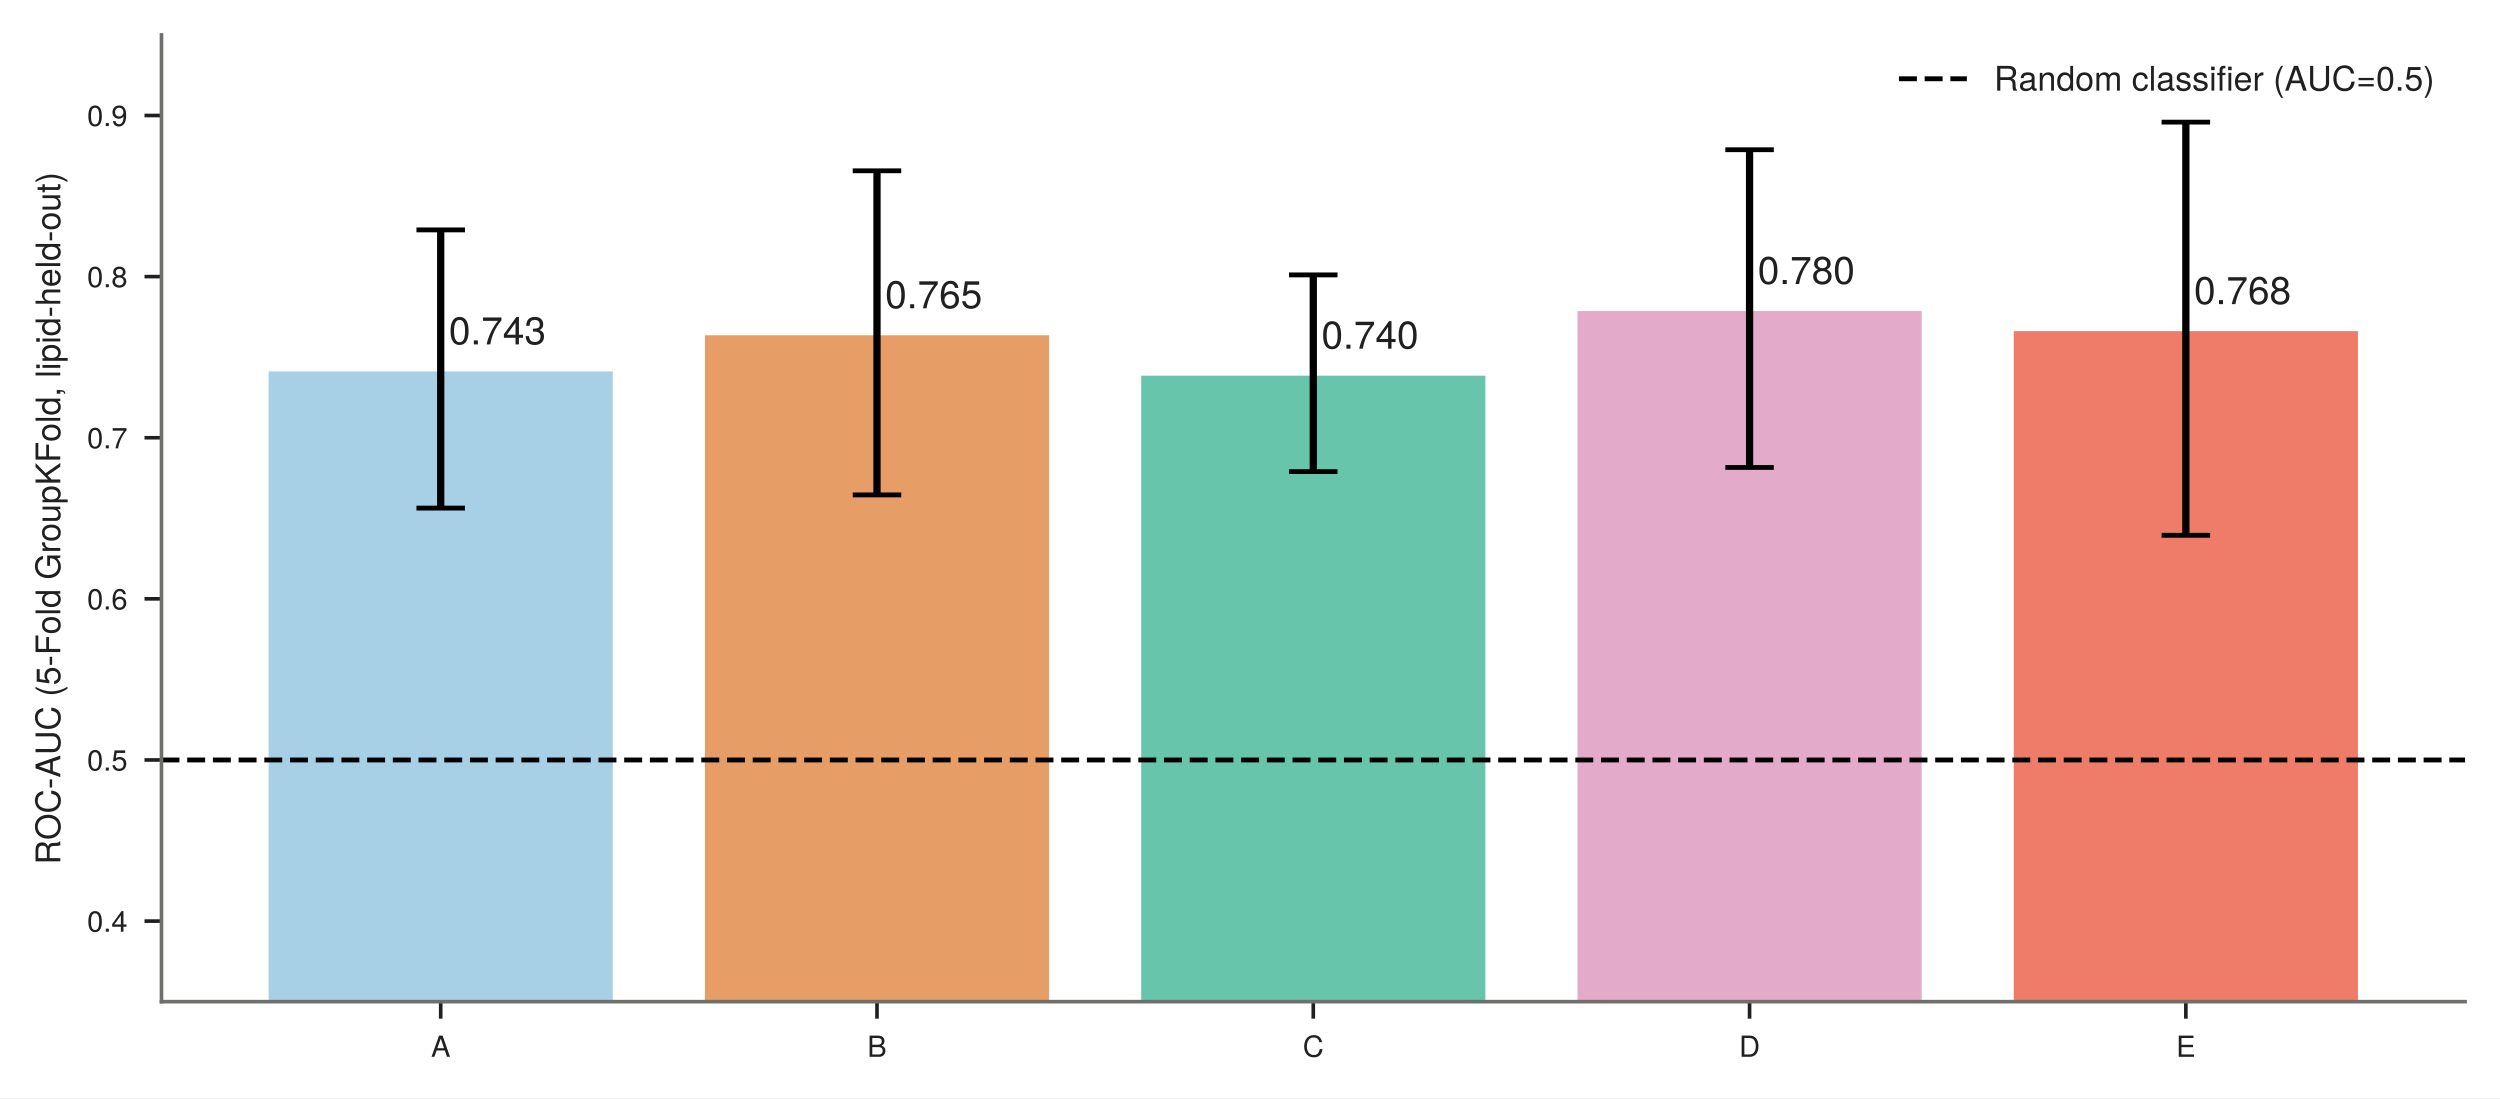
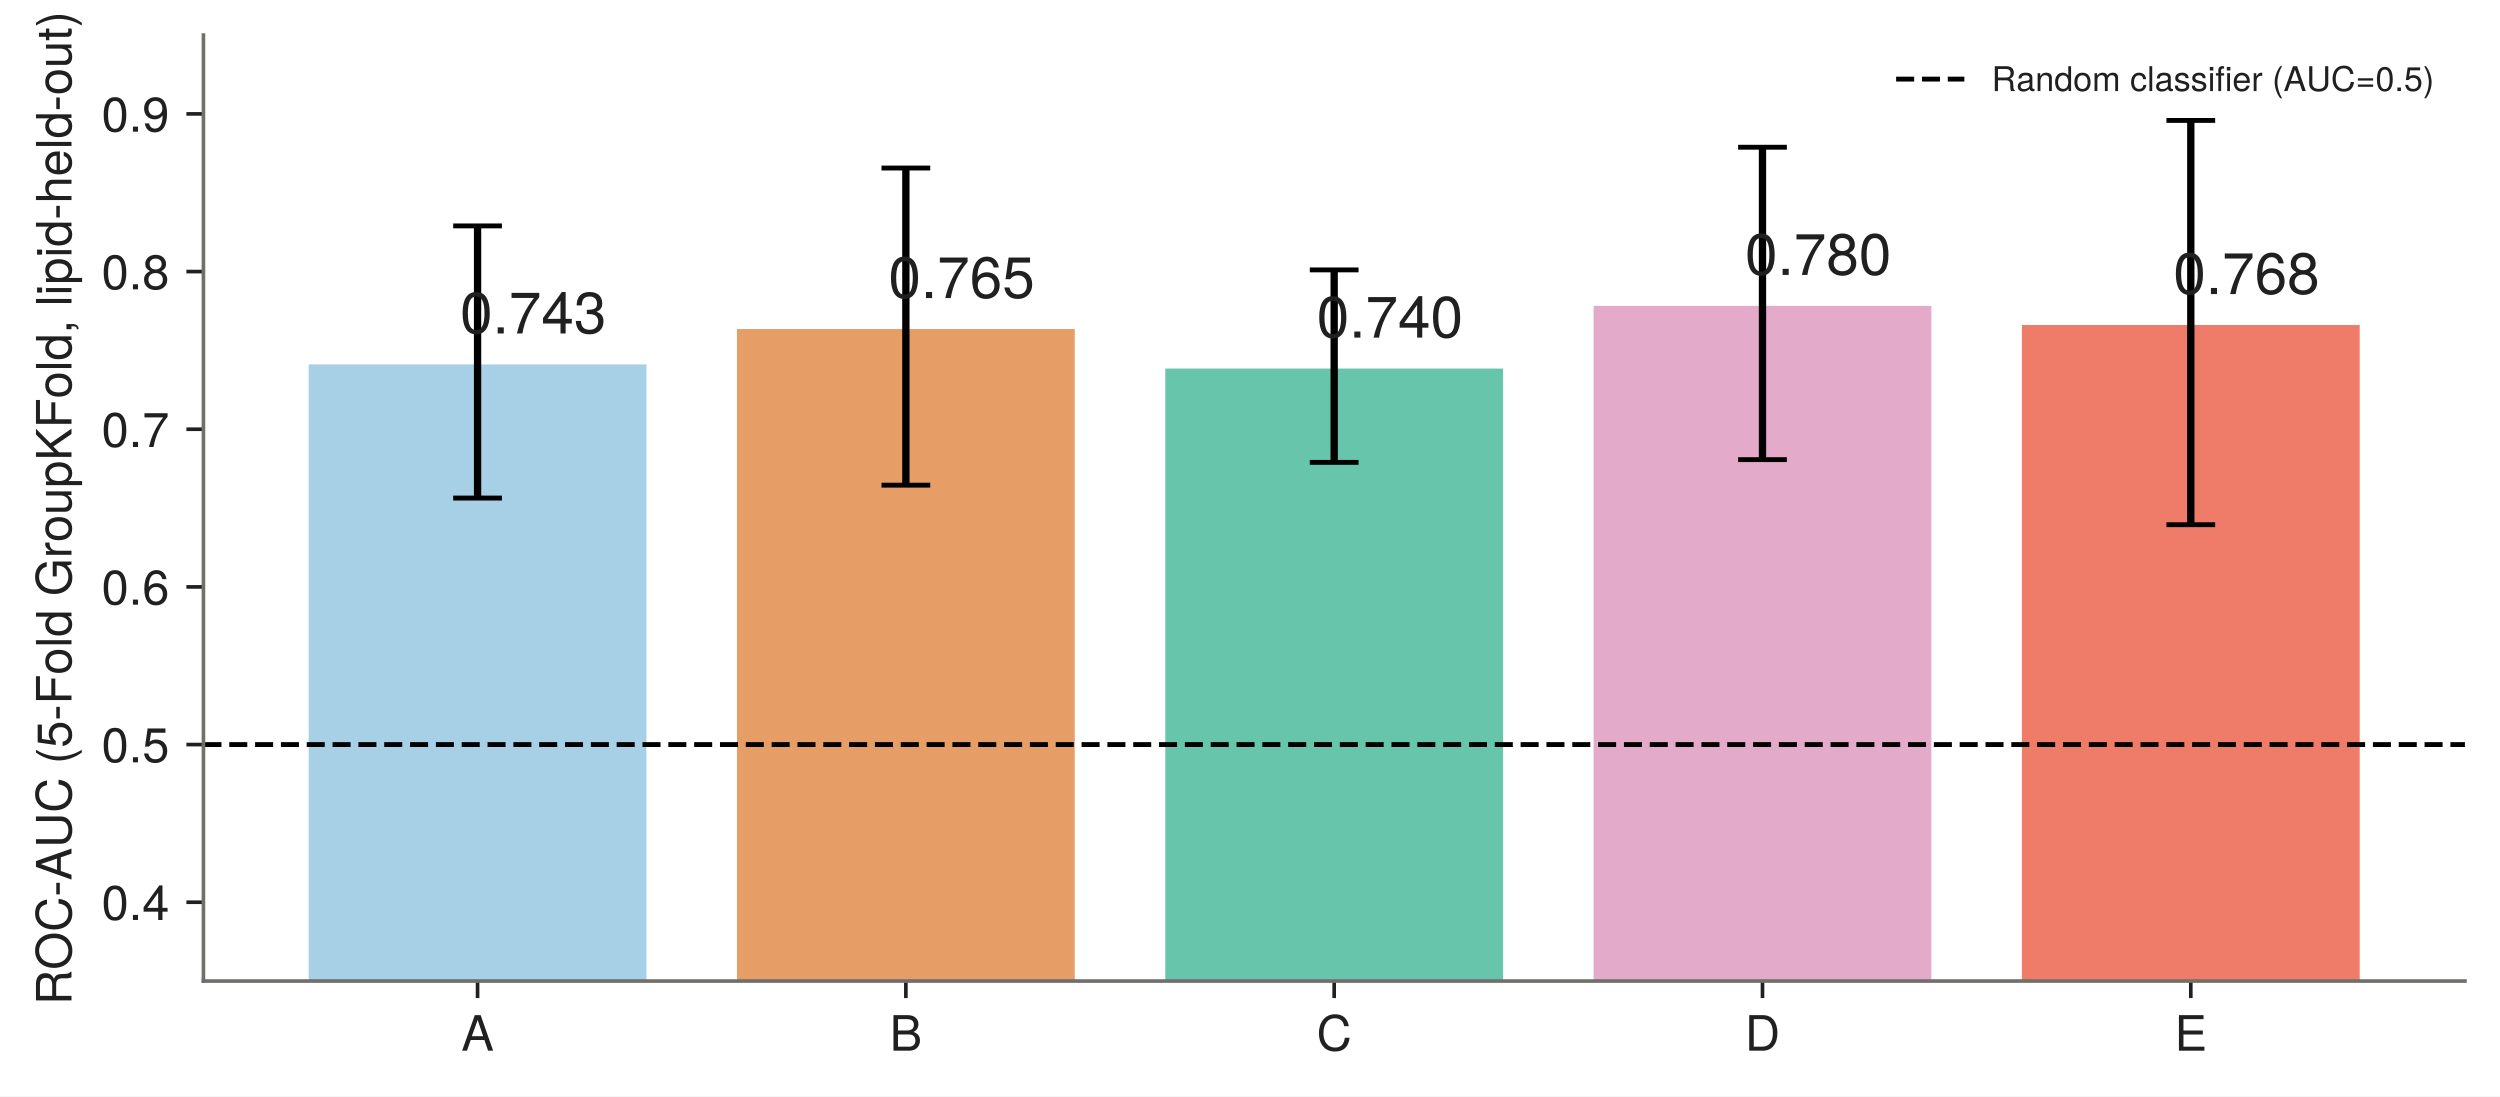
- <svg xmlns="http://www.w3.org/2000/svg" xmlns:xlink="http://www.w3.org/1999/xlink" width="515.444pt" height="226.402pt" viewBox="0 0 515.444 226.402" version="1.1">
+ <svg xmlns="http://www.w3.org/2000/svg" xmlns:xlink="http://www.w3.org/1999/xlink" width="513.028pt" height="224.99pt" viewBox="0 0 513.028 224.99" version="1.1">
  <defs>
    <style type="text/css">*{stroke-linejoin: round; stroke-linecap: butt}</style>
  </defs>
  <g id="figure_1">
    <g id="patch_1">
-       <path d="M 0 226.402  L 515.444 226.402  L 515.444 0  L 0 0  z " style="fill: #ffffff" />
+       <path d="M 0 224.99  L 513.028 224.99  L 513.028 -0  L 0 -0  z " style="fill: #ffffff" />
    </g>
    <g id="axes_1">
      <g id="patch_2">
-         <path d="M 33.294 206.52  L 508.244 206.52  L 508.244 7.2  L 33.294 7.2  z " style="fill: #ffffff" />
+         <path d="M 41.748 201.32  L 505.828 201.32  L 505.828 7.2  L 41.748 7.2  z " style="fill: #ffffff" />
      </g>
      <g id="patch_3">
-         <path d="M 54.883 322.79  L 126.845 322.79  L 126.845 76.077  L 54.883 76.077  z " clip-path="url(#pfb60c06c4a)" style="fill: #6db0d6; opacity: 0.6; stroke: #ffffff; stroke-linejoin: miter" />
+         <path d="M 62.843 314.557  L 133.158 314.557  L 133.158 74.28  L 62.843 74.28  z " clip-path="url(#pfeb60986c5)" style="fill: #6db0d6; opacity: 0.6; stroke: #ffffff; stroke-linejoin: miter" />
      </g>
      <g id="patch_4">
-         <path d="M 144.835 322.79  L 216.797 322.79  L 216.797 68.624  L 144.835 68.624  z " clip-path="url(#pfb60c06c4a)" style="fill: #d55e00; opacity: 0.6; stroke: #ffffff; stroke-linejoin: miter" />
+         <path d="M 150.737 314.557  L 221.052 314.557  L 221.052 67.022  L 150.737 67.022  z " clip-path="url(#pfeb60986c5)" style="fill: #d55e00; opacity: 0.6; stroke: #ffffff; stroke-linejoin: miter" />
      </g>
      <g id="patch_5">
-         <path d="M 234.788 322.79  L 306.75 322.79  L 306.75 76.955  L 234.788 76.955  z " clip-path="url(#pfb60c06c4a)" style="fill: #009e73; opacity: 0.6; stroke: #ffffff; stroke-linejoin: miter" />
+         <path d="M 238.631 314.557  L 308.946 314.557  L 308.946 75.135  L 238.631 75.135  z " clip-path="url(#pfeb60986c5)" style="fill: #009e73; opacity: 0.6; stroke: #ffffff; stroke-linejoin: miter" />
      </g>
      <g id="patch_6">
-         <path d="M 324.741 322.79  L 396.703 322.79  L 396.703 63.626  L 324.741 63.626  z " clip-path="url(#pfb60c06c4a)" style="fill: #d271a6; opacity: 0.6; stroke: #ffffff; stroke-linejoin: miter" />
+         <path d="M 326.525 314.557  L 396.84 314.557  L 396.84 62.267  L 326.525 62.267  z " clip-path="url(#pfeb60986c5)" style="fill: #d271a6; opacity: 0.6; stroke: #ffffff; stroke-linejoin: miter" />
      </g>
      <g id="patch_7">
-         <path d="M 414.693 322.79  L 486.655 322.79  L 486.655 67.775  L 414.693 67.775  z " clip-path="url(#pfb60c06c4a)" style="fill: #e22504; opacity: 0.6; stroke: #ffffff; stroke-linejoin: miter" />
+         <path d="M 414.419 314.557  L 484.734 314.557  L 484.734 66.195  L 414.419 66.195  z " clip-path="url(#pfeb60986c5)" style="fill: #e22504; opacity: 0.6; stroke: #ffffff; stroke-linejoin: miter" />
      </g>
      <g id="matplotlib.axis_1">
        <g id="xtick_1">
          <g id="line2d_1">
            <defs>
-               <path id="m76bfdcdf22" d="M 0 0  L 0 3.5  " style="stroke: #202020; stroke-width: 0.75" />
+               <path id="m1c5e6735d0" d="M 0 0  L 0 3.5  " style="stroke: #202020; stroke-width: 0.75" />
            </defs>
            <g>
-               <use xlink:href="#m76bfdcdf22" x="90.864" y="206.52" style="fill: #202020; stroke: #202020; stroke-width: 0.75" />
+               <use xlink:href="#m1c5e6735d0" x="98.001" y="201.32" style="fill: #202020; stroke: #202020; stroke-width: 0.75" />
            </g>
          </g>
          <g id="text_1">
-             <g style="fill: #202020" transform="translate(88.86267 217.8944) scale(0.06 -0.06)">
+             <g style="fill: #202020" transform="translate(94.6654 215.6106) scale(0.1 -0.1)">
              <defs>
                <path id="TeXGyreHeros-Regular-41" d="M 4179 0  L 2541 4666  L 1773 4666  L 109 0  L 742 0  L 1235 1402  L 3034 1402  L 3514 0  L 4179 0  z M 2867 1901  L 1382 1901  L 2150 4026  L 2867 1901  z " transform="scale(0.015625)" />
              </defs>
              <use xlink:href="#TeXGyreHeros-Regular-41" />
            </g>
          </g>
        </g>
        <g id="xtick_2">
          <g id="line2d_2">
            <g>
-               <use xlink:href="#m76bfdcdf22" x="180.816" y="206.52" style="fill: #202020; stroke: #202020; stroke-width: 0.75" />
+               <use xlink:href="#m1c5e6735d0" x="185.894" y="201.32" style="fill: #202020; stroke: #202020; stroke-width: 0.75" />
            </g>
          </g>
          <g id="text_2">
-             <g style="fill: #202020" transform="translate(178.8153 217.8944) scale(0.06 -0.06)">
+             <g style="fill: #202020" transform="translate(182.5593 215.6106) scale(0.1 -0.1)">
              <defs>
                <path id="TeXGyreHeros-Regular-42" d="M 3987 1331  C 3987 1894 3731 2234 3136 2464  C 3558 2662 3782 3008 3782 3482  C 3782 4160 3283 4666 2400 4666  L 506 4666  L 506 0  L 2611 0  C 3450 0 3987 563 3987 1331  z M 3187 3398  C 3187 2925 2912 2656 2253 2656  L 1101 2656  L 1101 4141  L 2253 4141  C 2912 4141 3187 3872 3187 3398  z M 3392 1325  C 3392 877 3117 525 2554 525  L 1101 525  L 1101 2131  L 2554 2131  C 3117 2131 3392 1779 3392 1325  z " transform="scale(0.015625)" />
              </defs>
              <use xlink:href="#TeXGyreHeros-Regular-42" />
            </g>
          </g>
        </g>
        <g id="xtick_3">
          <g id="line2d_3">
            <g>
-               <use xlink:href="#m76bfdcdf22" x="270.769" y="206.52" style="fill: #202020; stroke: #202020; stroke-width: 0.75" />
+               <use xlink:href="#m1c5e6735d0" x="273.788" y="201.32" style="fill: #202020; stroke: #202020; stroke-width: 0.75" />
            </g>
          </g>
          <g id="text_3">
-             <g style="fill: #202020" transform="translate(268.603 217.8944) scale(0.06 -0.06)">
+             <g style="fill: #202020" transform="translate(270.1783 215.6106) scale(0.1 -0.1)">
              <defs>
                <path id="TeXGyreHeros-Regular-43" d="M 4333 1702  L 3718 1702  C 3578 819 3206 410 2419 410  C 1491 410 902 1120 902 2285  C 902 3482 1466 4256 2368 4256  C 3098 4256 3482 3930 3629 3219  L 4237 3219  C 4051 4243 3462 4781 2438 4781  C 1024 4781 307 3642 307 2278  C 307 915 1043 -115 2413 -115  C 3552 -115 4192 486 4333 1702  z " transform="scale(0.015625)" />
              </defs>
              <use xlink:href="#TeXGyreHeros-Regular-43" />
            </g>
          </g>
        </g>
        <g id="xtick_4">
          <g id="line2d_4">
            <g>
-               <use xlink:href="#m76bfdcdf22" x="360.722" y="206.52" style="fill: #202020; stroke: #202020; stroke-width: 0.75" />
+               <use xlink:href="#m1c5e6735d0" x="361.682" y="201.32" style="fill: #202020; stroke: #202020; stroke-width: 0.75" />
            </g>
          </g>
          <g id="text_4">
-             <g style="fill: #202020" transform="translate(358.5556 217.8944) scale(0.06 -0.06)">
+             <g style="fill: #202020" transform="translate(358.0722 215.6106) scale(0.1 -0.1)">
              <defs>
                <path id="TeXGyreHeros-Regular-44" d="M 4269 2336  C 4269 3782 3552 4666 2368 4666  L 570 4666  L 570 0  L 2368 0  C 3546 0 4269 883 4269 2336  z M 3674 2330  C 3674 1152 3187 525 2266 525  L 1165 525  L 1165 4141  L 2266 4141  C 3187 4141 3674 3520 3674 2330  z " transform="scale(0.015625)" />
              </defs>
              <use xlink:href="#TeXGyreHeros-Regular-44" />
            </g>
          </g>
        </g>
        <g id="xtick_5">
          <g id="line2d_5">
            <g>
-               <use xlink:href="#m76bfdcdf22" x="450.674" y="206.52" style="fill: #202020; stroke: #202020; stroke-width: 0.75" />
+               <use xlink:href="#m1c5e6735d0" x="449.576" y="201.32" style="fill: #202020; stroke: #202020; stroke-width: 0.75" />
            </g>
          </g>
          <g id="text_5">
-             <g style="fill: #202020" transform="translate(448.6733 217.8944) scale(0.06 -0.06)">
+             <g style="fill: #202020" transform="translate(446.2412 215.6106) scale(0.1 -0.1)">
              <defs>
                <path id="TeXGyreHeros-Regular-45" d="M 3923 0  L 3923 525  L 1171 525  L 1171 2125  L 3712 2125  L 3712 2650  L 1171 2650  L 1171 4141  L 3808 4141  L 3808 4666  L 576 4666  L 576 0  L 3923 0  z " transform="scale(0.015625)" />
              </defs>
              <use xlink:href="#TeXGyreHeros-Regular-45" />
            </g>
          </g>
        </g>
      </g>
      <g id="matplotlib.axis_2">
        <g id="ytick_1">
          <g id="line2d_6">
            <defs>
-               <path id="m2bca35994e" d="M 0 0  L -3.5 0  " style="stroke: #202020; stroke-width: 0.75" />
+               <path id="m7064f7e896" d="M 0 0  L -3.5 0  " style="stroke: #202020; stroke-width: 0.75" />
            </defs>
            <g>
-               <use xlink:href="#m2bca35994e" x="33.294" y="189.91" style="fill: #202020; stroke: #202020; stroke-width: 0.75" />
+               <use xlink:href="#m7064f7e896" x="41.748" y="185.143" style="fill: #202020; stroke: #202020; stroke-width: 0.75" />
            </g>
          </g>
          <g id="text_6">
-             <g style="fill: #202020" transform="translate(17.955 192.0972) scale(0.06 -0.06)">
+             <g style="fill: #202020" transform="translate(20.85 188.7886) scale(0.1 -0.1)">
              <defs>
                <path id="TeXGyreHeros-Regular-30" d="M 3245 2182  C 3245 3757 2746 4538 1760 4538  C 781 4538 275 3744 275 2221  C 275 691 787 -96 1760 -96  C 2720 -96 3245 691 3245 2182  z M 2669 2234  C 2669 947 2374 371 1747 371  C 1152 371 851 973 851 2214  C 851 3456 1152 4038 1760 4038  C 2368 4038 2669 3450 2669 2234  z " transform="scale(0.015625)" />
                <path id="TeXGyreHeros-Regular-2e" d="M 1222 0  L 1222 666  L 557 666  L 557 0  L 1222 0  z " transform="scale(0.015625)" />
                <path id="TeXGyreHeros-Regular-34" d="M 3328 1088  L 3328 1594  L 2656 1594  L 2656 4538  L 2240 4538  L 179 1683  L 179 1088  L 2093 1088  L 2093 0  L 2656 0  L 2656 1088  L 3328 1088  z M 2093 1594  L 672 1594  L 2093 3578  L 2093 1594  z " transform="scale(0.015625)" />
              </defs>
              <use xlink:href="#TeXGyreHeros-Regular-30" />
              <use xlink:href="#TeXGyreHeros-Regular-2e" transform="translate(55.59999 0)" />
              <use xlink:href="#TeXGyreHeros-Regular-34" transform="translate(83.39998 0)" />
            </g>
          </g>
        </g>
        <g id="ytick_2">
          <g id="line2d_7">
            <g>
-               <use xlink:href="#m2bca35994e" x="33.294" y="156.69" style="fill: #202020; stroke: #202020; stroke-width: 0.75" />
+               <use xlink:href="#m7064f7e896" x="41.748" y="152.79" style="fill: #202020; stroke: #202020; stroke-width: 0.75" />
            </g>
          </g>
          <g id="text_7">
-             <g style="fill: #202020" transform="translate(17.955 158.8772) scale(0.06 -0.06)">
+             <g style="fill: #202020" transform="translate(20.85 156.4353) scale(0.1 -0.1)">
              <defs>
                <path id="TeXGyreHeros-Regular-35" d="M 3283 1504  C 3283 2400 2688 2989 1818 2989  C 1498 2989 1242 2906 979 2714  L 1158 3885  L 3046 3885  L 3046 4442  L 704 4442  L 365 2067  L 883 2067  C 1146 2381 1363 2490 1715 2490  C 2323 2490 2707 2099 2707 1427  C 2707 774 2330 403 1715 403  C 1222 403 922 653 787 1165  L 224 1165  C 410 262 922 -96 1728 -96  C 2643 -96 3283 544 3283 1504  z " transform="scale(0.015625)" />
              </defs>
              <use xlink:href="#TeXGyreHeros-Regular-30" />
              <use xlink:href="#TeXGyreHeros-Regular-2e" transform="translate(55.59999 0)" />
              <use xlink:href="#TeXGyreHeros-Regular-35" transform="translate(83.39998 0)" />
            </g>
          </g>
        </g>
        <g id="ytick_3">
          <g id="line2d_8">
            <g>
-               <use xlink:href="#m2bca35994e" x="33.294" y="123.47" style="fill: #202020; stroke: #202020; stroke-width: 0.75" />
+               <use xlink:href="#m7064f7e896" x="41.748" y="120.437" style="fill: #202020; stroke: #202020; stroke-width: 0.75" />
            </g>
          </g>
          <g id="text_8">
-             <g style="fill: #202020" transform="translate(17.955 125.6572) scale(0.06 -0.06)">
+             <g style="fill: #202020" transform="translate(20.85 124.082) scale(0.1 -0.1)">
              <defs>
                <path id="TeXGyreHeros-Regular-36" d="M 3283 1408  C 3283 2253 2707 2822 1894 2822  C 1446 2822 1094 2650 851 2317  C 858 3424 1216 4038 1862 4038  C 2259 4038 2534 3789 2624 3354  L 3187 3354  C 3078 4096 2592 4538 1901 4538  C 845 4538 275 3648 275 2067  C 275 653 762 -96 1798 -96  C 2662 -96 3283 518 3283 1408  z M 2707 1363  C 2707 794 2323 403 1805 403  C 1280 403 883 813 883 1395  C 883 1958 1267 2323 1824 2323  C 2368 2323 2707 1971 2707 1363  z " transform="scale(0.015625)" />
              </defs>
              <use xlink:href="#TeXGyreHeros-Regular-30" />
              <use xlink:href="#TeXGyreHeros-Regular-2e" transform="translate(55.59999 0)" />
              <use xlink:href="#TeXGyreHeros-Regular-36" transform="translate(83.39998 0)" />
            </g>
          </g>
        </g>
        <g id="ytick_4">
          <g id="line2d_9">
            <g>
-               <use xlink:href="#m2bca35994e" x="33.294" y="90.25" style="fill: #202020; stroke: #202020; stroke-width: 0.75" />
+               <use xlink:href="#m7064f7e896" x="41.748" y="88.083" style="fill: #202020; stroke: #202020; stroke-width: 0.75" />
            </g>
          </g>
          <g id="text_9">
-             <g style="fill: #202020" transform="translate(17.955 92.43719) scale(0.06 -0.06)">
+             <g style="fill: #202020" transform="translate(20.85 91.72865) scale(0.1 -0.1)">
              <defs>
                <path id="TeXGyreHeros-Regular-37" d="M 3328 3968  L 3328 4442  L 294 4442  L 294 3885  L 2746 3885  C 1843 2746 1203 1421 883 0  L 1485 0  C 1734 1466 2374 2835 3328 3968  z " transform="scale(0.015625)" />
              </defs>
              <use xlink:href="#TeXGyreHeros-Regular-30" />
              <use xlink:href="#TeXGyreHeros-Regular-2e" transform="translate(55.59999 0)" />
              <use xlink:href="#TeXGyreHeros-Regular-37" transform="translate(83.39998 0)" />
            </g>
          </g>
        </g>
        <g id="ytick_5">
          <g id="line2d_10">
            <g>
-               <use xlink:href="#m2bca35994e" x="33.294" y="57.03" style="fill: #202020; stroke: #202020; stroke-width: 0.75" />
+               <use xlink:href="#m7064f7e896" x="41.748" y="55.73" style="fill: #202020; stroke: #202020; stroke-width: 0.75" />
            </g>
          </g>
          <g id="text_10">
-             <g style="fill: #202020" transform="translate(17.955 59.21719) scale(0.06 -0.06)">
+             <g style="fill: #202020" transform="translate(20.85 59.37531) scale(0.1 -0.1)">
              <defs>
                <path id="TeXGyreHeros-Regular-38" d="M 3283 1280  C 3283 1786 3027 2138 2502 2387  C 2970 2669 3123 2899 3123 3328  C 3123 4038 2566 4538 1760 4538  C 960 4538 397 4038 397 3328  C 397 2906 550 2675 1011 2387  C 493 2138 237 1786 237 1286  C 237 454 864 -96 1760 -96  C 2656 -96 3283 454 3283 1280  z M 2547 3315  C 2547 2893 2234 2611 1760 2611  C 1286 2611 973 2893 973 3322  C 973 3757 1286 4038 1760 4038  C 2240 4038 2547 3757 2547 3315  z M 2707 1274  C 2707 736 2323 403 1747 403  C 1197 403 813 742 813 1274  C 813 1805 1197 2138 1760 2138  C 2323 2138 2707 1805 2707 1274  z " transform="scale(0.015625)" />
              </defs>
              <use xlink:href="#TeXGyreHeros-Regular-30" />
              <use xlink:href="#TeXGyreHeros-Regular-2e" transform="translate(55.59999 0)" />
              <use xlink:href="#TeXGyreHeros-Regular-38" transform="translate(83.39998 0)" />
            </g>
          </g>
        </g>
        <g id="ytick_6">
          <g id="line2d_11">
            <g>
-               <use xlink:href="#m2bca35994e" x="33.294" y="23.81" style="fill: #202020; stroke: #202020; stroke-width: 0.75" />
+               <use xlink:href="#m7064f7e896" x="41.748" y="23.377" style="fill: #202020; stroke: #202020; stroke-width: 0.75" />
            </g>
          </g>
          <g id="text_11">
-             <g style="fill: #202020" transform="translate(17.955 25.99719) scale(0.06 -0.06)">
+             <g style="fill: #202020" transform="translate(20.85 27.02198) scale(0.1 -0.1)">
              <defs>
                <path id="TeXGyreHeros-Regular-39" d="M 3258 2374  C 3258 3795 2765 4538 1728 4538  C 864 4538 243 3923 243 3034  C 243 2189 819 1619 1638 1619  C 2067 1619 2381 1773 2675 2125  C 2669 1018 2310 403 1664 403  C 1267 403 992 653 902 1088  L 339 1088  C 448 346 934 -96 1626 -96  C 2688 -96 3258 806 3258 2374  z M 2643 3046  C 2643 2490 2253 2118 1702 2118  C 1158 2118 819 2470 819 3078  C 819 3654 1203 4045 1722 4045  C 2246 4045 2643 3635 2643 3046  z " transform="scale(0.015625)" />
              </defs>
              <use xlink:href="#TeXGyreHeros-Regular-30" />
              <use xlink:href="#TeXGyreHeros-Regular-2e" transform="translate(55.59999 0)" />
              <use xlink:href="#TeXGyreHeros-Regular-39" transform="translate(83.39998 0)" />
            </g>
          </g>
        </g>
        <g id="text_12">
-           <g style="fill: #202020" transform="translate(12.42922 178.2316) rotate(-90) scale(0.07 -0.07)">
+           <g style="fill: #202020" transform="translate(14.67031 206.2194) rotate(-90) scale(0.1 -0.1)">
            <defs>
              <path id="TeXGyreHeros-Regular-52" d="M 4346 0  L 4346 147  C 4122 301 4070 467 4064 1088  C 4051 1856 3936 2086 3430 2304  C 3955 2560 4166 2886 4166 3418  C 4166 4224 3661 4666 2746 4666  L 595 4666  L 595 0  L 1190 0  L 1190 2010  L 2726 2010  C 3251 2010 3501 1754 3494 1178  L 3488 762  C 3482 474 3539 192 3622 0  L 4346 0  z M 3546 3334  C 3546 2784 3264 2534 2630 2534  L 1190 2534  L 1190 4141  L 2630 4141  C 3296 4141 3546 3859 3546 3334  z " transform="scale(0.015625)" />
              <path id="TeXGyreHeros-Regular-4f" d="M 4749 2259  C 4749 3763 3859 4781 2490 4781  C 1152 4781 243 3757 243 2298  C 243 838 1152 -115 2496 -115  C 3866 -115 4749 890 4749 2259  z M 4154 2272  C 4154 1146 3482 410 2496 410  C 1504 410 838 1146 838 2298  C 838 3450 1504 4256 2490 4256  C 3501 4256 4154 3450 4154 2272  z " transform="scale(0.015625)" />
              <path id="TeXGyreHeros-Regular-2d" d="M 1818 1536  L 1818 1997  L 294 1997  L 294 1536  L 1818 1536  z " transform="scale(0.015625)" />
              <path id="TeXGyreHeros-Regular-55" d="M 4128 1421  L 4128 4666  L 3533 4666  L 3533 1421  C 3533 794 3078 410 2330 410  C 1632 410 1139 742 1139 1421  L 1139 4666  L 544 4666  L 544 1421  C 544 474 1222 -115 2330 -115  C 3424 -115 4128 486 4128 1421  z " transform="scale(0.015625)" />
              <path id="TeXGyreHeros-Regular-20" transform="scale(0.015625)" />
              <path id="TeXGyreHeros-Regular-28" d="M 1862 -1357  C 1299 -442 986 634 986 1658  C 986 2675 1299 3757 1862 4666  L 1510 4666  C 870 3827 467 2662 467 1658  C 467 646 870 -518 1510 -1357  L 1862 -1357  z " transform="scale(0.015625)" />
              <path id="TeXGyreHeros-Regular-46" d="M 3706 4141  L 3706 4666  L 576 4666  L 576 0  L 1171 0  L 1171 2125  L 3398 2125  L 3398 2650  L 1171 2650  L 1171 4141  L 3706 4141  z " transform="scale(0.015625)" />
              <path id="TeXGyreHeros-Regular-6f" d="M 3264 1651  C 3264 2810 2707 3450 1741 3450  C 800 3450 230 2803 230 1677  C 230 550 794 -96 1747 -96  C 2688 -96 3264 550 3264 1651  z M 2707 1658  C 2707 870 2336 397 1747 397  C 1152 397 787 864 787 1677  C 787 2483 1152 2957 1747 2957  C 2349 2957 2707 2490 2707 1658  z " transform="scale(0.015625)" />
              <path id="TeXGyreHeros-Regular-6c" d="M 966 0  L 966 4666  L 435 4666  L 435 0  L 966 0  z " transform="scale(0.015625)" />
              <path id="TeXGyreHeros-Regular-64" d="M 3168 0  L 3168 4666  L 2637 4666  L 2637 2931  C 2413 3270 2054 3450 1606 3450  C 736 3450 166 2778 166 1709  C 166 576 723 -96 1626 -96  C 2086 -96 2406 77 2694 493  L 2694 0  L 3168 0  z M 2637 1664  C 2637 890 2266 403 1702 403  C 1114 403 723 896 723 1677  C 723 2458 1114 2950 1696 2950  C 2272 2950 2637 2438 2637 1664  z " transform="scale(0.015625)" />
              <path id="TeXGyreHeros-Regular-47" d="M 4538 0  L 4538 2464  L 2592 2464  L 2592 1939  L 4013 1939  L 4013 1811  C 4013 979 3398 410 2547 410  C 1491 410 877 1178 877 2317  C 877 3462 1530 4256 2515 4256  C 3226 4256 3738 3853 3866 3251  L 4474 3251  C 4307 4198 3590 4781 2522 4781  C 1094 4781 282 3680 282 2285  C 282 851 1158 -115 2419 -115  C 3053 -115 3558 109 4013 614  L 4160 0  L 4538 0  z " transform="scale(0.015625)" />
              <path id="TeXGyreHeros-Regular-72" d="M 2054 2886  L 2054 3430  C 1965 3443 1920 3450 1850 3450  C 1504 3450 1242 3245 934 2746  L 934 3354  L 448 3354  L 448 0  L 979 0  L 979 1741  C 979 2496 1229 2874 2054 2886  z " transform="scale(0.015625)" />
              <path id="TeXGyreHeros-Regular-75" d="M 3085 0  L 3085 3354  L 2554 3354  L 2554 1504  C 2554 819 2195 371 1638 371  C 1216 371 947 627 947 1030  L 947 3354  L 416 3354  L 416 819  C 416 262 832 -96 1485 -96  C 1978 -96 2291 77 2605 518  L 2605 0  L 3085 0  z " transform="scale(0.015625)" />
              <path id="TeXGyreHeros-Regular-70" d="M 3347 1645  C 3347 2771 2797 3450 1907 3450  C 1453 3450 1088 3245 838 2848  L 838 3354  L 352 3354  L 352 -1395  L 883 -1395  L 883 403  C 1165 58 1478 -96 1914 -96  C 2778 -96 3347 576 3347 1645  z M 2790 1658  C 2790 896 2400 403 1818 403  C 1254 403 883 864 883 1651  C 883 2438 1254 2950 1818 2950  C 2406 2950 2790 2458 2790 1658  z " transform="scale(0.015625)" />
              <path id="TeXGyreHeros-Regular-4b" d="M 4211 0  L 2291 2765  L 4192 4666  L 3424 4666  L 1101 2304  L 1101 4666  L 506 4666  L 506 0  L 1101 0  L 1101 1632  L 1862 2394  L 3507 0  L 4211 0  z " transform="scale(0.015625)" />
              <path id="TeXGyreHeros-Regular-2c" d="M 1229 -102  L 1229 666  L 557 666  L 557 0  L 941 0  L 941 -115  C 941 -557 858 -685 557 -698  L 557 -941  C 1005 -941 1229 -653 1229 -102  z " transform="scale(0.015625)" />
              <path id="TeXGyreHeros-Regular-69" d="M 979 0  L 979 3354  L 448 3354  L 448 0  L 979 0  z M 1050 3859  L 1050 4525  L 384 4525  L 384 3859  L 1050 3859  z " transform="scale(0.015625)" />
              <path id="TeXGyreHeros-Regular-68" d="M 3110 0  L 3110 2534  C 3110 3098 2707 3450 2054 3450  C 1581 3450 1293 3302 979 2893  L 979 4666  L 448 4666  L 448 0  L 979 0  L 979 1850  C 979 2534 1338 2982 1888 2982  C 2266 2982 2579 2765 2579 2323  L 2579 0  L 3110 0  z " transform="scale(0.015625)" />
              <path id="TeXGyreHeros-Regular-65" d="M 3283 1523  C 3283 2010 3245 2317 3149 2566  C 2931 3117 2419 3450 1792 3450  C 858 3450 256 2758 256 1658  C 256 557 838 -96 1779 -96  C 2547 -96 3078 339 3213 1018  L 2675 1018  C 2528 576 2227 397 1798 397  C 1242 397 826 755 813 1523  L 3283 1523  z M 2714 1997  C 2714 1997 2714 1971 2707 1958  L 826 1958  C 870 2554 1248 2957 1786 2957  C 2310 2957 2714 2522 2714 1997  z " transform="scale(0.015625)" />
              <path id="TeXGyreHeros-Regular-74" d="M 1626 0  L 1626 448  C 1555 429 1472 422 1370 422  C 1139 422 1075 486 1075 723  L 1075 2918  L 1626 2918  L 1626 3354  L 1075 3354  L 1075 4275  L 544 4275  L 544 3354  L 90 3354  L 90 2918  L 544 2918  L 544 486  C 544 147 774 -45 1190 -45  C 1318 -45 1446 -32 1626 0  z " transform="scale(0.015625)" />
              <path id="TeXGyreHeros-Regular-29" d="M 1638 1651  C 1638 2662 1235 3827 595 4666  L 243 4666  C 806 3750 1120 2675 1120 1651  C 1120 634 806 -448 243 -1357  L 595 -1357  C 1235 -518 1638 646 1638 1651  z " transform="scale(0.015625)" />
            </defs>
            <use xlink:href="#TeXGyreHeros-Regular-52" />
            <use xlink:href="#TeXGyreHeros-Regular-4f" transform="translate(72.19998 0)" />
            <use xlink:href="#TeXGyreHeros-Regular-43" transform="translate(150 0)" />
            <use xlink:href="#TeXGyreHeros-Regular-2d" transform="translate(222.2 0)" />
            <use xlink:href="#TeXGyreHeros-Regular-41" transform="translate(255.4999 0)" />
            <use xlink:href="#TeXGyreHeros-Regular-55" transform="translate(322.1999 0)" />
            <use xlink:href="#TeXGyreHeros-Regular-43" transform="translate(394.3999 0)" />
            <use xlink:href="#TeXGyreHeros-Regular-20" transform="translate(466.5999 0)" />
            <use xlink:href="#TeXGyreHeros-Regular-28" transform="translate(494.3999 0)" />
            <use xlink:href="#TeXGyreHeros-Regular-35" transform="translate(527.6999 0)" />
            <use xlink:href="#TeXGyreHeros-Regular-2d" transform="translate(583.2999 0)" />
            <use xlink:href="#TeXGyreHeros-Regular-46" transform="translate(616.5999 0)" />
            <use xlink:href="#TeXGyreHeros-Regular-6f" transform="translate(677.6998 0)" />
            <use xlink:href="#TeXGyreHeros-Regular-6c" transform="translate(733.2998 0)" />
            <use xlink:href="#TeXGyreHeros-Regular-64" transform="translate(755.4998 0)" />
            <use xlink:href="#TeXGyreHeros-Regular-20" transform="translate(811.0998 0)" />
            <use xlink:href="#TeXGyreHeros-Regular-47" transform="translate(838.8998 0)" />
            <use xlink:href="#TeXGyreHeros-Regular-72" transform="translate(916.6998 0)" />
            <use xlink:href="#TeXGyreHeros-Regular-6f" transform="translate(949.9998 0)" />
            <use xlink:href="#TeXGyreHeros-Regular-75" transform="translate(1005.6 0)" />
            <use xlink:href="#TeXGyreHeros-Regular-70" transform="translate(1061.2 0)" />
            <use xlink:href="#TeXGyreHeros-Regular-4b" transform="translate(1116.8 0)" />
            <use xlink:href="#TeXGyreHeros-Regular-46" transform="translate(1183.5 0)" />
            <use xlink:href="#TeXGyreHeros-Regular-6f" transform="translate(1244.6 0)" />
            <use xlink:href="#TeXGyreHeros-Regular-6c" transform="translate(1300.2 0)" />
            <use xlink:href="#TeXGyreHeros-Regular-64" transform="translate(1322.4 0)" />
            <use xlink:href="#TeXGyreHeros-Regular-2c" transform="translate(1378 0)" />
            <use xlink:href="#TeXGyreHeros-Regular-20" transform="translate(1405.8 0)" />
            <use xlink:href="#TeXGyreHeros-Regular-6c" transform="translate(1433.6 0)" />
            <use xlink:href="#TeXGyreHeros-Regular-69" transform="translate(1455.8 0)" />
            <use xlink:href="#TeXGyreHeros-Regular-70" transform="translate(1478 0)" />
            <use xlink:href="#TeXGyreHeros-Regular-69" transform="translate(1533.6 0)" />
            <use xlink:href="#TeXGyreHeros-Regular-64" transform="translate(1555.8 0)" />
            <use xlink:href="#TeXGyreHeros-Regular-2d" transform="translate(1611.4 0)" />
            <use xlink:href="#TeXGyreHeros-Regular-68" transform="translate(1644.7 0)" />
            <use xlink:href="#TeXGyreHeros-Regular-65" transform="translate(1700.3 0)" />
            <use xlink:href="#TeXGyreHeros-Regular-6c" transform="translate(1755.9 0)" />
            <use xlink:href="#TeXGyreHeros-Regular-64" transform="translate(1778.1 0)" />
            <use xlink:href="#TeXGyreHeros-Regular-2d" transform="translate(1833.7 0)" />
            <use xlink:href="#TeXGyreHeros-Regular-6f" transform="translate(1867 0)" />
            <use xlink:href="#TeXGyreHeros-Regular-75" transform="translate(1922.6 0)" />
            <use xlink:href="#TeXGyreHeros-Regular-74" transform="translate(1978.2 0)" />
            <use xlink:href="#TeXGyreHeros-Regular-29" transform="translate(2006 0)" />
          </g>
        </g>
      </g>
      <g id="LineCollection_1">
-         <path d="M 90.864 104.754  L 90.864 47.4  " clip-path="url(#pfb60c06c4a)" style="fill: none; stroke: #000000; stroke-width: 1.5" />
-         <path d="M 180.816 102.033  L 180.816 35.215  " clip-path="url(#pfb60c06c4a)" style="fill: none; stroke: #000000; stroke-width: 1.5" />
-         <path d="M 270.769 97.233  L 270.769 56.676  " clip-path="url(#pfb60c06c4a)" style="fill: none; stroke: #000000; stroke-width: 1.5" />
-         <path d="M 360.722 96.38  L 360.722 30.872  " clip-path="url(#pfb60c06c4a)" style="fill: none; stroke: #000000; stroke-width: 1.5" />
-         <path d="M 450.674 110.37  L 450.674 25.18  " clip-path="url(#pfb60c06c4a)" style="fill: none; stroke: #000000; stroke-width: 1.5" />
+         <path d="M 98.001 102.209  L 98.001 46.351  " clip-path="url(#pfeb60986c5)" style="fill: none; stroke: #000000; stroke-width: 1.5" />
+         <path d="M 185.894 99.559  L 185.894 34.484  " clip-path="url(#pfeb60986c5)" style="fill: none; stroke: #000000; stroke-width: 1.5" />
+         <path d="M 273.788 94.884  L 273.788 55.386  " clip-path="url(#pfeb60986c5)" style="fill: none; stroke: #000000; stroke-width: 1.5" />
+         <path d="M 361.682 94.317  L 361.682 30.217  " clip-path="url(#pfeb60986c5)" style="fill: none; stroke: #000000; stroke-width: 1.5" />
+         <path d="M 449.576 107.678  L 449.576 24.711  " clip-path="url(#pfeb60986c5)" style="fill: none; stroke: #000000; stroke-width: 1.5" />
      </g>
      <g id="line2d_12">
        <defs>
-           <path id="mcda53d8086" d="M 5 0  L -5 -0  " style="stroke: #000000" />
+           <path id="m192917acd3" d="M 5 0  L -5 -0  " style="stroke: #000000" />
        </defs>
-         <g clip-path="url(#pfb60c06c4a)">
-           <use xlink:href="#mcda53d8086" x="90.864" y="104.754" style="fill: #6db0d6; stroke: #000000" />
-           <use xlink:href="#mcda53d8086" x="180.816" y="102.033" style="fill: #6db0d6; stroke: #000000" />
-           <use xlink:href="#mcda53d8086" x="270.769" y="97.233" style="fill: #6db0d6; stroke: #000000" />
-           <use xlink:href="#mcda53d8086" x="360.722" y="96.38" style="fill: #6db0d6; stroke: #000000" />
-           <use xlink:href="#mcda53d8086" x="450.674" y="110.37" style="fill: #6db0d6; stroke: #000000" />
+         <g clip-path="url(#pfeb60986c5)">
+           <use xlink:href="#m192917acd3" x="98.001" y="102.209" style="fill: #6db0d6; stroke: #000000" />
+           <use xlink:href="#m192917acd3" x="185.894" y="99.559" style="fill: #6db0d6; stroke: #000000" />
+           <use xlink:href="#m192917acd3" x="273.788" y="94.884" style="fill: #6db0d6; stroke: #000000" />
+           <use xlink:href="#m192917acd3" x="361.682" y="94.317" style="fill: #6db0d6; stroke: #000000" />
+           <use xlink:href="#m192917acd3" x="449.576" y="107.678" style="fill: #6db0d6; stroke: #000000" />
        </g>
      </g>
      <g id="line2d_13">
-         <g clip-path="url(#pfb60c06c4a)">
-           <use xlink:href="#mcda53d8086" x="90.864" y="47.4" style="fill: #6db0d6; stroke: #000000" />
-           <use xlink:href="#mcda53d8086" x="180.816" y="35.215" style="fill: #6db0d6; stroke: #000000" />
-           <use xlink:href="#mcda53d8086" x="270.769" y="56.676" style="fill: #6db0d6; stroke: #000000" />
-           <use xlink:href="#mcda53d8086" x="360.722" y="30.872" style="fill: #6db0d6; stroke: #000000" />
-           <use xlink:href="#mcda53d8086" x="450.674" y="25.18" style="fill: #6db0d6; stroke: #000000" />
+         <g clip-path="url(#pfeb60986c5)">
+           <use xlink:href="#m192917acd3" x="98.001" y="46.351" style="fill: #6db0d6; stroke: #000000" />
+           <use xlink:href="#m192917acd3" x="185.894" y="34.484" style="fill: #6db0d6; stroke: #000000" />
+           <use xlink:href="#m192917acd3" x="273.788" y="55.386" style="fill: #6db0d6; stroke: #000000" />
+           <use xlink:href="#m192917acd3" x="361.682" y="30.217" style="fill: #6db0d6; stroke: #000000" />
+           <use xlink:href="#m192917acd3" x="449.576" y="24.711" style="fill: #6db0d6; stroke: #000000" />
        </g>
      </g>
      <g id="line2d_14">
-         <path d="M 33.294 156.69  L 508.244 156.69  " clip-path="url(#pfb60c06c4a)" style="fill: none; stroke-dasharray: 3.7,1.6; stroke-dashoffset: 0; stroke: #000000" />
+         <path d="M 41.748 152.79  L 505.828 152.79  " clip-path="url(#pfeb60986c5)" style="fill: none; stroke-dasharray: 3.7,1.6; stroke-dashoffset: 0; stroke: #000000" />
      </g>
      <g id="patch_8">
-         <path d="M 33.294 206.52  L 33.294 7.2  " style="fill: none; stroke: #6f6f6c; stroke-width: 0.75; stroke-linejoin: miter; stroke-linecap: square" />
+         <path d="M 41.748 201.32  L 41.748 7.2  " style="fill: none; stroke: #6f6f6c; stroke-width: 0.75; stroke-linejoin: miter; stroke-linecap: square" />
      </g>
      <g id="patch_9">
-         <path d="M 33.294 206.52  L 508.244 206.52  " style="fill: none; stroke: #6f6f6c; stroke-width: 0.75; stroke-linejoin: miter; stroke-linecap: square" />
+         <path d="M 41.748 201.32  L 505.828 201.32  " style="fill: none; stroke: #6f6f6c; stroke-width: 0.75; stroke-linejoin: miter; stroke-linecap: square" />
      </g>
      <g id="text_13">
-         <g style="fill: #202020" transform="translate(92.55073 71.01142) scale(0.08 -0.08)">
+         <g style="fill: #202020" transform="translate(94.41646 68.4293) scale(0.12 -0.12)">
          <defs>
            <path id="TeXGyreHeros-Regular-33" d="M 3238 1318  C 3238 1869 3014 2189 2470 2374  C 2893 2541 3104 2835 3104 3290  C 3104 4070 2586 4538 1722 4538  C 806 4538 320 4038 301 3072  L 864 3072  C 877 3744 1152 4045 1728 4045  C 2227 4045 2528 3750 2528 3270  C 2528 2784 2317 2586 1414 2586  L 1414 2112  L 1722 2112  C 2342 2112 2662 1818 2662 1312  C 2662 742 2310 403 1722 403  C 1107 403 806 710 768 1370  L 205 1370  C 275 358 774 -96 1702 -96  C 2637 -96 3238 461 3238 1318  z " transform="scale(0.015625)" />
          </defs>
          <use xlink:href="#TeXGyreHeros-Regular-30" />
          <use xlink:href="#TeXGyreHeros-Regular-2e" transform="translate(55.59999 0)" />
          <use xlink:href="#TeXGyreHeros-Regular-37" transform="translate(83.39998 0)" />
          <use xlink:href="#TeXGyreHeros-Regular-34" transform="translate(139 0)" />
          <use xlink:href="#TeXGyreHeros-Regular-33" transform="translate(194.6 0)" />
        </g>
      </g>
      <g id="text_14">
-         <g style="fill: #202020" transform="translate(182.5034 63.55836) scale(0.08 -0.08)">
+         <g style="fill: #202020" transform="translate(182.3104 61.17068) scale(0.12 -0.12)">
          <use xlink:href="#TeXGyreHeros-Regular-30" />
          <use xlink:href="#TeXGyreHeros-Regular-2e" transform="translate(55.59999 0)" />
          <use xlink:href="#TeXGyreHeros-Regular-37" transform="translate(83.39998 0)" />
          <use xlink:href="#TeXGyreHeros-Regular-36" transform="translate(139 0)" />
          <use xlink:href="#TeXGyreHeros-Regular-35" transform="translate(194.6 0)" />
        </g>
      </g>
      <g id="text_15">
-         <g style="fill: #202020" transform="translate(272.456 71.88878) scale(0.08 -0.08)">
+         <g style="fill: #202020" transform="translate(270.2043 69.28377) scale(0.12 -0.12)">
          <use xlink:href="#TeXGyreHeros-Regular-30" />
          <use xlink:href="#TeXGyreHeros-Regular-2e" transform="translate(55.59999 0)" />
          <use xlink:href="#TeXGyreHeros-Regular-37" transform="translate(83.39998 0)" />
          <use xlink:href="#TeXGyreHeros-Regular-34" transform="translate(139 0)" />
          <use xlink:href="#TeXGyreHeros-Regular-30" transform="translate(194.6 0)" />
        </g>
      </g>
      <g id="text_16">
-         <g style="fill: #202020" transform="translate(362.4087 58.56007) scale(0.08 -0.08)">
+         <g style="fill: #202020" transform="translate(358.0983 56.41613) scale(0.12 -0.12)">
          <use xlink:href="#TeXGyreHeros-Regular-30" />
          <use xlink:href="#TeXGyreHeros-Regular-2e" transform="translate(55.59999 0)" />
          <use xlink:href="#TeXGyreHeros-Regular-37" transform="translate(83.39998 0)" />
          <use xlink:href="#TeXGyreHeros-Regular-38" transform="translate(139 0)" />
          <use xlink:href="#TeXGyreHeros-Regular-30" transform="translate(194.6 0)" />
        </g>
      </g>
      <g id="text_17">
-         <g style="fill: #202020" transform="translate(452.3613 62.70924) scale(0.08 -0.08)">
+         <g style="fill: #202020" transform="translate(445.9922 60.34371) scale(0.12 -0.12)">
          <use xlink:href="#TeXGyreHeros-Regular-30" />
          <use xlink:href="#TeXGyreHeros-Regular-2e" transform="translate(55.59999 0)" />
          <use xlink:href="#TeXGyreHeros-Regular-37" transform="translate(83.39998 0)" />
          <use xlink:href="#TeXGyreHeros-Regular-36" transform="translate(139 0)" />
          <use xlink:href="#TeXGyreHeros-Regular-38" transform="translate(194.6 0)" />
        </g>
      </g>
      <g id="legend_1">
        <g id="line2d_15">
-           <path d="M 391.522 16.238  L 398.522 16.238  L 405.522 16.238  " style="fill: none; stroke-dasharray: 3.7,1.6; stroke-dashoffset: 0; stroke: #000000" />
+           <path d="M 389.107 16.238  L 396.107 16.238  L 403.107 16.238  " style="fill: none; stroke-dasharray: 3.7,1.6; stroke-dashoffset: 0; stroke: #000000" />
        </g>
        <g id="text_18">
-           <g style="fill: #202020" transform="translate(411.1223 18.68766) scale(0.07 -0.07)">
+           <g style="fill: #202020" transform="translate(408.7067 18.68766) scale(0.07 -0.07)">
            <defs>
              <path id="TeXGyreHeros-Regular-61" d="M 3424 13  L 3424 416  C 3366 403 3341 403 3309 403  C 3123 403 3021 499 3021 666  L 3021 2534  C 3021 3130 2586 3450 1760 3450  C 947 3450 448 3136 416 2362  L 954 2362  C 998 2771 1242 2957 1741 2957  C 2221 2957 2490 2778 2490 2458  L 2490 2317  C 2490 2093 2355 1997 1933 1946  C 1178 1850 1062 1824 858 1741  C 467 1581 269 1280 269 870  C 269 262 691 -96 1370 -96  C 1798 -96 2214 83 2509 397  C 2566 141 2797 -45 3059 -45  C 3168 -45 3251 -32 3424 13  z M 2490 1158  C 2490 678 2003 371 1485 371  C 1069 371 826 518 826 883  C 826 1235 1062 1389 1632 1472  C 2195 1549 2310 1574 2490 1658  L 2490 1158  z " transform="scale(0.015625)" />
              <path id="TeXGyreHeros-Regular-6e" d="M 3117 0  L 3117 2534  C 3117 3091 2701 3450 2054 3450  C 1555 3450 1235 3258 941 2790  L 941 3354  L 448 3354  L 448 0  L 979 0  L 979 1850  C 979 2534 1350 2982 1894 2982  C 2317 2982 2586 2726 2586 2323  L 2586 0  L 3117 0  z " transform="scale(0.015625)" />
              <path id="TeXGyreHeros-Regular-6d" d="M 4864 0  L 4864 2515  C 4864 3117 4531 3450 3904 3450  C 3456 3450 3187 3315 2874 2938  C 2675 3296 2406 3450 1971 3450  C 1523 3450 1229 3283 941 2880  L 941 3354  L 454 3354  L 454 0  L 986 0  L 986 2106  C 986 2592 1338 2982 1773 2982  C 2170 2982 2394 2739 2394 2310  L 2394 0  L 2925 0  L 2925 2106  C 2925 2592 3283 2982 3718 2982  C 4109 2982 4333 2733 4333 2310  L 4333 0  L 4864 0  z " transform="scale(0.015625)" />
              <path id="TeXGyreHeros-Regular-63" d="M 3053 1152  L 2515 1152  C 2426 614 2150 397 1696 397  C 1107 397 755 851 755 1645  C 755 2483 1101 2957 1683 2957  C 2131 2957 2413 2694 2477 2227  L 3014 2227  C 2950 3046 2438 3450 1690 3450  C 787 3450 198 2758 198 1645  C 198 563 774 -96 1683 -96  C 2483 -96 2989 384 3053 1152  z " transform="scale(0.015625)" />
              <path id="TeXGyreHeros-Regular-73" d="M 2938 941  C 2938 1440 2656 1690 1990 1850  L 1478 1971  C 1043 2074 858 2214 858 2451  C 858 2758 1133 2957 1568 2957  C 1997 2957 2227 2771 2240 2419  L 2803 2419  C 2797 3078 2362 3450 1587 3450  C 806 3450 301 3046 301 2426  C 301 1901 570 1651 1363 1459  L 1862 1338  C 2234 1248 2381 1139 2381 896  C 2381 582 2067 397 1600 397  C 1120 397 851 512 781 1024  L 218 1024  C 243 250 678 -96 1555 -96  C 2400 -96 2938 294 2938 941  z " transform="scale(0.015625)" />
              <path id="TeXGyreHeros-Regular-66" d="M 1651 2918  L 1651 3354  L 1094 3354  L 1094 3878  C 1094 4102 1222 4218 1466 4218  C 1510 4218 1530 4218 1651 4211  L 1651 4653  C 1530 4678 1459 4685 1350 4685  C 858 4685 563 4403 563 3923  L 563 3354  L 115 3354  L 115 2918  L 563 2918  L 563 0  L 1094 0  L 1094 2918  L 1651 2918  z " transform="scale(0.015625)" />
              <path id="TeXGyreHeros-Regular-3d" d="M 3302 1965  L 3302 2400  L 435 2400  L 435 1965  L 3302 1965  z M 3302 800  L 3302 1235  L 435 1235  L 435 800  L 3302 800  z " transform="scale(0.015625)" />
            </defs>
            <use xlink:href="#TeXGyreHeros-Regular-52" />
            <use xlink:href="#TeXGyreHeros-Regular-61" transform="translate(72.19998 0)" />
            <use xlink:href="#TeXGyreHeros-Regular-6e" transform="translate(127.8 0)" />
            <use xlink:href="#TeXGyreHeros-Regular-64" transform="translate(183.4 0)" />
            <use xlink:href="#TeXGyreHeros-Regular-6f" transform="translate(239 0)" />
            <use xlink:href="#TeXGyreHeros-Regular-6d" transform="translate(294.5999 0)" />
            <use xlink:href="#TeXGyreHeros-Regular-20" transform="translate(377.8999 0)" />
            <use xlink:href="#TeXGyreHeros-Regular-63" transform="translate(405.6999 0)" />
            <use xlink:href="#TeXGyreHeros-Regular-6c" transform="translate(455.6999 0)" />
            <use xlink:href="#TeXGyreHeros-Regular-61" transform="translate(477.8999 0)" />
            <use xlink:href="#TeXGyreHeros-Regular-73" transform="translate(533.4999 0)" />
            <use xlink:href="#TeXGyreHeros-Regular-73" transform="translate(583.4999 0)" />
            <use xlink:href="#TeXGyreHeros-Regular-69" transform="translate(633.4999 0)" />
            <use xlink:href="#TeXGyreHeros-Regular-66" transform="translate(655.6999 0)" />
            <use xlink:href="#TeXGyreHeros-Regular-69" transform="translate(683.4998 0)" />
            <use xlink:href="#TeXGyreHeros-Regular-65" transform="translate(705.6998 0)" />
            <use xlink:href="#TeXGyreHeros-Regular-72" transform="translate(761.2998 0)" />
            <use xlink:href="#TeXGyreHeros-Regular-20" transform="translate(794.5998 0)" />
            <use xlink:href="#TeXGyreHeros-Regular-28" transform="translate(822.3998 0)" />
            <use xlink:href="#TeXGyreHeros-Regular-41" transform="translate(855.6998 0)" />
            <use xlink:href="#TeXGyreHeros-Regular-55" transform="translate(922.3998 0)" />
            <use xlink:href="#TeXGyreHeros-Regular-43" transform="translate(994.5998 0)" />
            <use xlink:href="#TeXGyreHeros-Regular-3d" transform="translate(1066.8 0)" />
            <use xlink:href="#TeXGyreHeros-Regular-30" transform="translate(1125.2 0)" />
            <use xlink:href="#TeXGyreHeros-Regular-2e" transform="translate(1180.8 0)" />
            <use xlink:href="#TeXGyreHeros-Regular-35" transform="translate(1208.6 0)" />
            <use xlink:href="#TeXGyreHeros-Regular-29" transform="translate(1264.2 0)" />
          </g>
        </g>
      </g>
    </g>
  </g>
  <defs>
-     <clipPath id="pfb60c06c4a">
-       <rect x="33.294" y="7.2" width="474.95" height="199.32" />
+     <clipPath id="pfeb60986c5">
+       <rect x="41.748" y="7.2" width="464.08" height="194.12" />
    </clipPath>
  </defs>
</svg>
